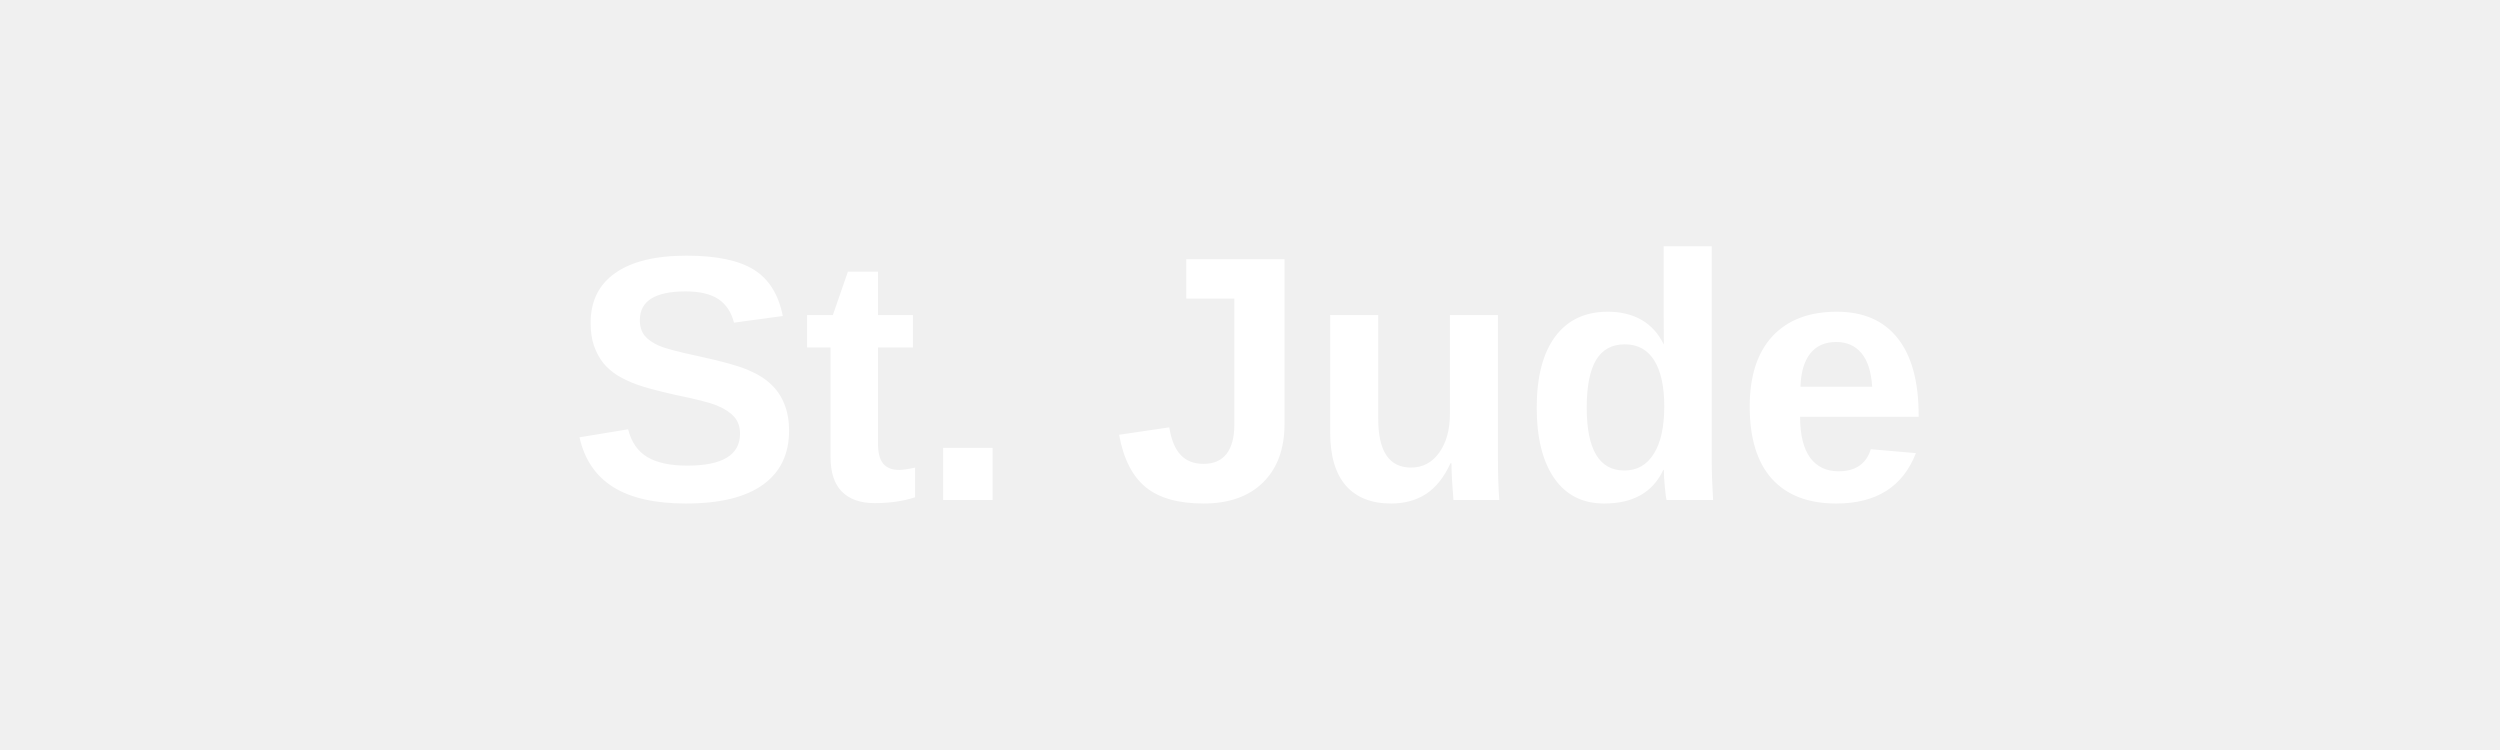
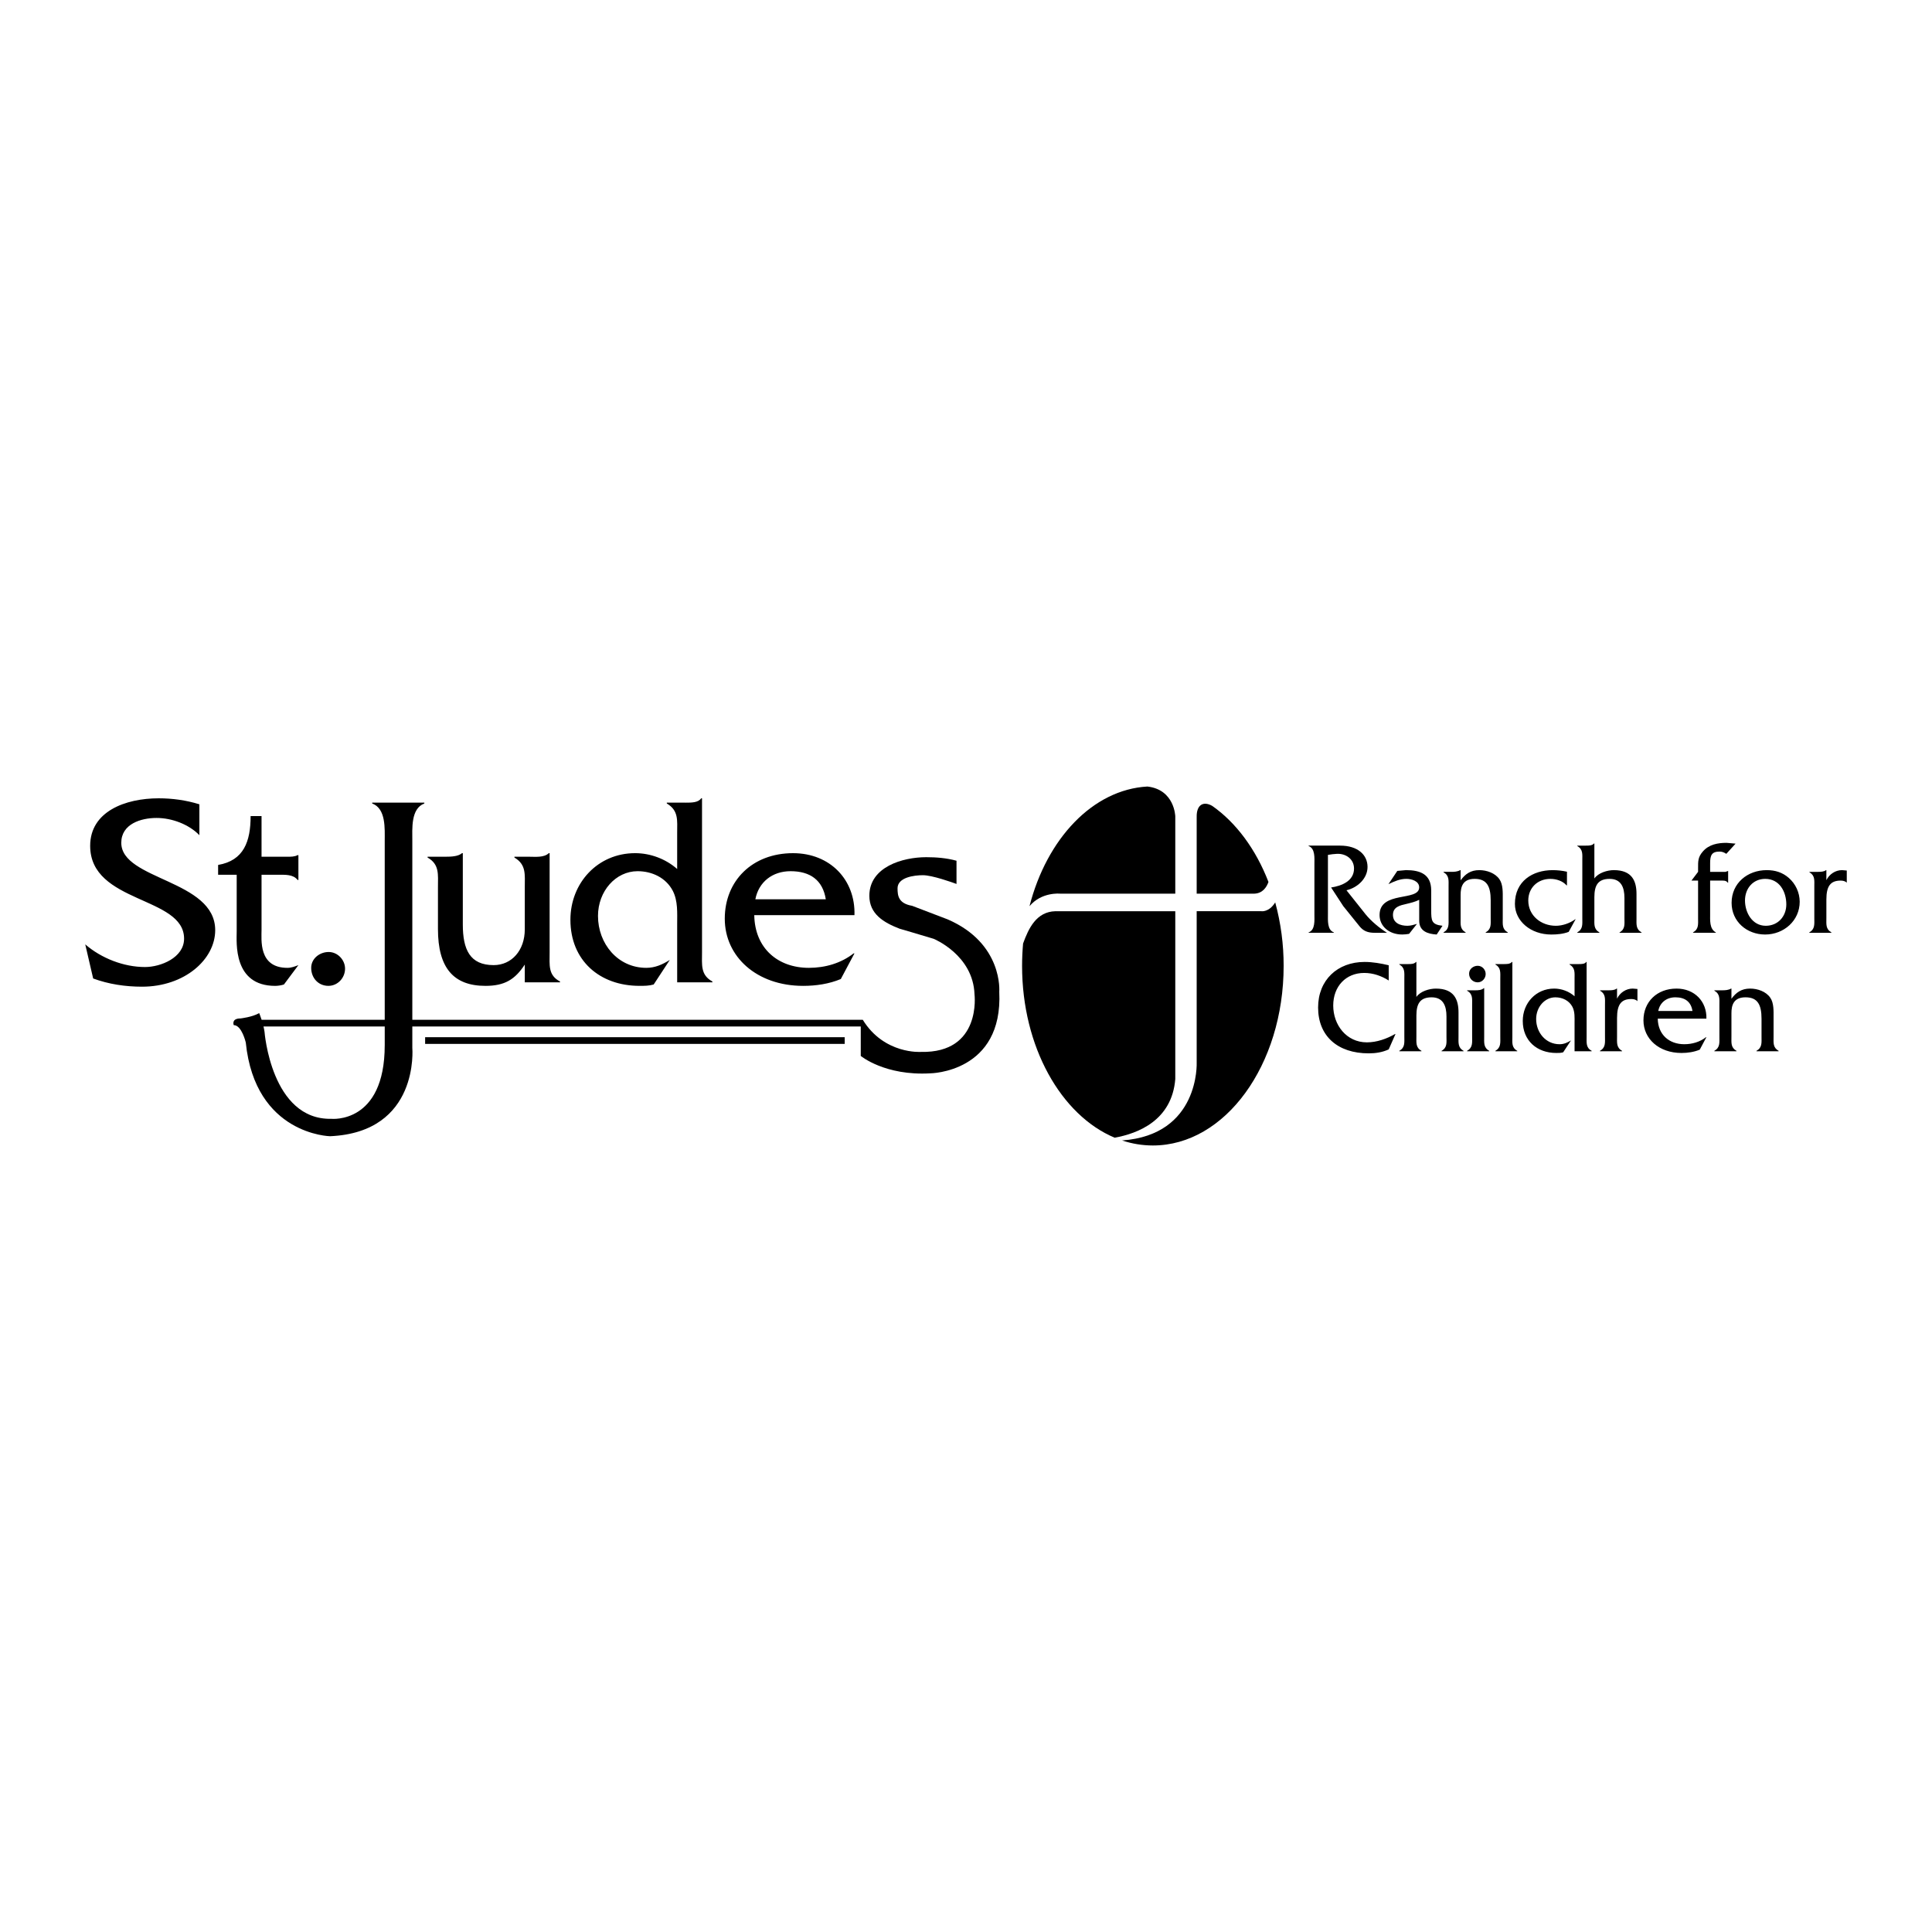
- <svg xmlns="http://www.w3.org/2000/svg" viewBox="0 0 200 60">
-   <text x="100" y="40" font-family="Arial,sans-serif" font-size="28" font-weight="700" fill="white" text-anchor="middle">St. Jude</text>
+ <svg xmlns="http://www.w3.org/2000/svg" width="2500" height="2500" viewBox="0 0 192.756 192.756">
+   <g fill-rule="evenodd" clip-rule="evenodd">
+     <path fill="#fff" d="M0 0h192.756v192.756H0V0z" />
+     <path d="M133.703 84.368c1.771 0 2.736.925 2.736 2.128 0 1.163-1.018 2.075-2.102 2.326l1.904 2.393c.555.688 1.387 1.375 2.141 1.851h-1.217c-.699 0-1.137-.172-1.533-.661l-1.611-1.996-1.217-1.864c1.059-.159 2.287-.648 2.287-1.891 0-.951-.82-1.507-1.705-1.467a6.979 6.979 0 0 0-.898.105v5.922c0 .608-.08 1.573.594 1.811v.04h-2.523v-.04c.674-.238.58-1.216.58-1.811v-4.983c0-.608.094-1.573-.58-1.824v-.04h3.144v.001z" />
+     <path d="M143.338 93.237c-.873-.053-1.744-.317-1.744-1.375v-2.088c-.385.198-.834.304-1.27.409-.635.146-1.348.291-1.348 1.098 0 .819.74 1.084 1.439 1.084.318 0 .635-.093.953-.186l-.781.991c-.225.04-.463.066-.688.066-1.334 0-2.26-.846-2.26-1.943 0-2.459 3.953-1.322 3.953-2.763 0-.635-.781-.846-1.27-.846-.674 0-1.203.251-1.797.529l.885-1.322.859-.079c1.428 0 2.512.409 2.523 2.009v1.983c0 1.044.027 1.441 1.125 1.56l-.579.873zM144.801 86.985c.291 0 .609-.014.887-.172h.039v1.018c.463-.635 1.004-1.018 1.863-1.018.74 0 1.586.291 2.01.912.369.528.33 1.348.33 1.969v1.917c0 .608-.08 1.084.502 1.415v.04h-2.207v-.04c.582-.331.502-.82.502-1.415v-1.784c0-1.415-.396-2.142-1.6-2.142-1.201 0-1.4.807-1.4 1.586v2.339c0 .608-.08 1.084.502 1.415v.04h-2.207v-.04c.582-.331.502-.82.502-1.428v-3.146c0-.608.08-1.097-.502-1.427v-.04h.779v.001zM156.336 88.333h-.039c-.383-.436-1.018-.647-1.613-.647-1.281 0-2.207.899-2.207 2.155 0 1.52 1.283 2.525 2.75 2.525.674 0 1.414-.265 1.93-.648h.039l-.688 1.256c-.555.211-1.162.264-1.744.264-2.035 0-3.621-1.335-3.621-3.054 0-2.273 1.771-3.37 3.766-3.37.477 0 .967.053 1.428.158v1.361h-.001zM158.225 84.368c.305 0 .621 0 .807-.212h.039v3.49c.396-.568 1.297-.833 1.943-.833 1.824 0 2.26 1.097 2.26 2.379v2.406c0 .608-.078 1.097.504 1.428v.04h-2.195v-.04c.582-.331.488-.82.488-1.428v-2.009c0-1.07-.342-1.903-1.479-1.903-1.164 0-1.521.647-1.521 1.824v2.088c0 .608-.078 1.097.502 1.428v.04h-2.207v-.04c.582-.331.502-.82.502-1.428v-5.763c0-.608.08-1.097-.502-1.427v-.04h.859zM170.621 91.148c0 .647-.08 1.533.568 1.877v.04h-2.273v-.04c.582-.331.502-.82.502-1.415v-3.754h-.66l.66-.872v-.317c0-.74-.025-1.15.49-1.731.607-.688 1.479-.846 2.352-.846l.898.08-.924 1.018c-.225-.146-.41-.225-.676-.225-.779 0-.938.37-.938 1.15v.873h1.533l.225-.08h.039v1.164h-.039c-.105-.172-.277-.212-.488-.212h-1.27v3.29h.001zM172.762 90.078c0-1.982 1.6-3.265 3.504-3.265.846 0 1.572.225 2.207.78a3.192 3.192 0 0 1 1.084 2.366c0 1.904-1.588 3.278-3.451 3.278-1.811 0-3.344-1.282-3.344-3.159z" />
+     <path d="M178.221 90.236c0-1.282-.688-2.551-2.102-2.551-1.229 0-2.021.965-2.021 2.155 0 1.216.727 2.525 2.074 2.525 1.217 0 2.049-.939 2.049-2.129z" fill="#fff" />
+     <path d="M181.371 86.985c.303 0 .621-.014.807-.172h.039v1.004c.291-.595.898-1.004 1.559-1.004l.477.04v1.216c-.145-.159-.383-.212-.607-.212-1.006 0-1.428.529-1.428 1.891v1.85c0 .608-.08 1.097.502 1.428v.04h-2.207v-.04c.582-.331.502-.82.502-1.428v-3.159c0-.608.08-1.083-.488-1.414v-.04h.844zM138.553 97.824c-.727-.463-1.572-.754-2.443-.754-1.826 0-3.094 1.334-3.094 3.252 0 1.943 1.322 3.674 3.357 3.674.99 0 1.982-.355 2.814-.832h.041l-.676 1.533c-.621.291-1.307.396-1.994.396-3.121 0-5.051-1.744-5.051-4.574 0-2.736 1.93-4.546 4.641-4.546.807 0 1.625.146 2.404.331v1.52h.001zM140.467 96.186c.305 0 .621 0 .807-.212h.039v3.49c.396-.568 1.295-.832 1.943-.832 1.824 0 2.26 1.096 2.26 2.379v2.404c0 .609-.078 1.098.504 1.428v.041h-2.195v-.041c.582-.33.49-.818.49-1.428v-2.008c0-1.07-.344-1.904-1.48-1.904-1.164 0-1.521.648-1.521 1.824v2.088c0 .609-.078 1.098.504 1.428v.041h-2.209v-.041c.582-.33.502-.818.502-1.428v-5.762c0-.609.08-1.098-.502-1.428v-.039h.858zM147.18 98.803c.303 0 .635-.014.859-.213h.039v4.824c0 .609-.08 1.098.502 1.428v.041h-2.207v-.041c.582-.33.502-.818.502-1.428v-3.158c0-.607.08-1.084-.502-1.414v-.039h.807zM147.43 98.008a.85.85 0 0 1-.857-.871c0-.463.422-.78.857-.78.451 0 .795.384.795.819s-.344.832-.795.832zM150.002 96.186c.305 0 .648.012.846-.212h.041v7.441c0 .609-.094 1.098.488 1.428v.041h-2.182v-.041c.568-.33.49-.818.49-1.428v-5.762c0-.609.078-1.098-.49-1.428v-.039h.807zM157.49 96.186c.305 0 .623 0 .768-.212h.039v7.455c0 .607-.078 1.098.504 1.414v.041h-1.707v-2.83c0-.527.041-1.109-.211-1.598-.33-.635-1.004-.953-1.705-.953-1.057 0-1.916.965-1.916 2.168 0 1.336.951 2.512 2.34 2.512.422 0 .779-.158 1.137-.383l-.781 1.189c-.225.066-.449.066-.688.066-1.93 0-3.344-1.23-3.344-3.199 0-1.785 1.322-3.225 3.133-3.225.74 0 1.48.277 2.035.766v-1.744c0-.609.08-1.084-.502-1.428v-.039h.898zM160.486 98.803c.305 0 .621-.014.807-.172h.039v1.004c.291-.596.898-1.004 1.561-1.004l.475.039v1.217c-.145-.16-.383-.213-.607-.213-1.004 0-1.428.529-1.428 1.891v1.85c0 .609-.08 1.098.502 1.428v.041h-2.207v-.041c.582-.33.502-.818.502-1.428v-3.158c0-.607.08-1.084-.488-1.414v-.039h.844v-.001zM165.395 101.631c.025 1.611 1.15 2.551 2.643 2.551.795 0 1.561-.225 2.168-.701h.041l-.662 1.244c-.568.236-1.203.33-1.824.33-2.246 0-3.793-1.414-3.793-3.252s1.336-3.172 3.305-3.172c1.797 0 3.027 1.295 2.975 3h-4.853z" />
+     <path d="M168.857 100.863c-.145-.926-.754-1.361-1.705-1.361-.885 0-1.547.529-1.705 1.361h3.41z" fill="#fff" />
+     <path d="M171.822 98.803c.291 0 .607-.014.885-.172h.039v1.018c.463-.635 1.006-1.018 1.865-1.018.74 0 1.586.289 2.008.91.371.529.33 1.35.33 1.971v1.916c0 .607-.078 1.084.504 1.414v.041h-2.209v-.041c.582-.33.504-.818.504-1.414v-1.783c0-1.416-.396-2.143-1.6-2.143s-1.402.807-1.402 1.586v2.34c0 .607-.078 1.084.504 1.414v.041h-2.209v-.041c.582-.33.504-.818.504-1.428v-3.145c0-.609.078-1.098-.504-1.428v-.039h.781v.001zM19.89 83.323c-1.062-1.09-2.751-1.716-4.276-1.716-1.553 0-3.514.6-3.514 2.479 0 3.732 9.371 3.677 9.371 8.717 0 2.915-3.051 5.639-7.3 5.639-1.662 0-3.323-.246-4.876-.818l-.79-3.404c1.607 1.389 3.841 2.261 5.965 2.261 1.553 0 3.896-.927 3.896-2.833 0-4.25-9.37-3.487-9.37-9.261 0-3.433 3.514-4.74 6.837-4.74 1.362 0 2.751.19 4.059.599v3.077h-.002zM26.095 92.721c0 1.036-.327 3.842 2.587 3.842.381 0 .736-.137 1.09-.273l-1.444 1.934a3.058 3.058 0 0 1-.872.137c-4.222 0-3.841-4.358-3.841-5.42v-5.666h-1.853v-.98c2.561-.436 3.242-2.343 3.242-4.876h1.09v4.059h2.561c.354 0 .763 0 1.035-.164h.082v2.479h-.082c-.436-.572-1.253-.518-1.962-.518h-1.634v5.446h.001zM32.764 98.359c-1.008 0-1.716-.789-1.716-1.797 0-.927.844-1.581 1.744-1.581.898 0 1.634.79 1.634 1.662 0 .927-.736 1.716-1.662 1.716zM52.711 85.475c.708 0 1.553.109 2.043-.354h.082v9.916c0 1.252-.163 2.26 1.036 2.887v.082h-3.514v-1.771c-.981 1.498-2.016 2.125-3.923 2.125-3.214 0-4.74-1.825-4.74-5.666v-4.195c0-1.253.164-2.261-1.035-2.941v-.082h1.771c.599 0 1.28-.027 1.662-.354h.082v7.11c0 2.506.708 4.058 3.078 4.058 1.798 0 3.105-1.471 3.105-3.568v-4.195c0-1.28.164-2.261-1.035-2.969v-.082h1.388v-.001zM68.379 80.082c.627 0 1.28 0 1.58-.436h.082v15.363c0 1.253-.163 2.261 1.035 2.915v.082h-3.514v-5.83c0-1.09.082-2.288-.436-3.296-.681-1.308-2.07-1.961-3.514-1.961-2.18 0-3.95 1.988-3.95 4.467 0 2.751 1.961 5.176 4.822 5.176.872 0 1.607-.328 2.342-.791l-1.607 2.451c-.463.137-.926.137-1.417.137-3.977 0-6.892-2.533-6.892-6.592 0-3.677 2.724-6.647 6.456-6.647 1.525 0 3.051.572 4.195 1.58v-3.596c0-1.253.163-2.233-1.035-2.942v-.082h1.853v.002zM75.253 91.304c.055 3.323 2.37 5.258 5.448 5.258 1.634 0 3.214-.464 4.467-1.444h.082l-1.362 2.56c-1.171.49-2.479.682-3.759.682-4.631 0-7.818-2.915-7.818-6.701 0-3.787 2.751-6.538 6.81-6.538 3.705 0 6.238 2.67 6.129 6.184h-9.997v-.001z" />
+     <path d="M82.39 89.724c-.299-1.906-1.553-2.805-3.514-2.805-1.825 0-3.187 1.089-3.514 2.805h7.028z" fill="#fff" />
+     <path d="M86.079 101.744H41.137V83.922c0-1.253-.163-3.242 1.199-3.759v-.082h-5.203v.082c1.389.518 1.251 2.506 1.251 3.759v17.822H26.102c-.128-.396-.245-.668-.245-.668-.667.4-1.869.535-1.869.535-.935 0-.668.666-.668.666.802 0 1.202 1.736 1.202 1.736.935 9.215 8.412 9.348 8.412 9.348 8.946-.4 8.203-8.812 8.203-8.812v-2.137h44.741v2.938s2.404 2.002 6.943 1.736c0 0 7.276-.066 6.876-8.146 0 0 .4-4.806-5.14-7.21l-3.555-1.358c-1.362-.235-1.454-1.002-1.454-1.745 0-1.089 1.634-1.308 2.533-1.308.915 0 2.889.702 3.387.886l-.037-.014v-2.315c-.98-.272-2.016-.354-3.023-.354-2.343 0-5.673.963-5.673 3.85 0 1.817 1.421 2.668 3.017 3.285 0 0 1.866.542 3.402 1.009 0 0 3.938 1.602 4.073 5.541 0 0 .734 5.875-5.342 5.742.002 0-3.67.268-5.806-3.205z" />
+     <path d="M38.384 104.281c0 7.879-5.316 7.344-5.316 7.344-6.009.133-6.676-8.68-6.676-8.68a6.194 6.194 0 0 0-.103-.533h12.096v1.869h-.001z" fill="#fff" />
+     <path d="M95.469 88.205c.164.063.144.053 0 0zM42.415 103.48v.668h41.861v-.668H42.415zM105.758 89.16h11.5v-7.712s-.061-2.668-2.783-2.976c-5.447.308-10.031 5.199-11.762 11.939 1.201-1.44 3.045-1.251 3.045-1.251zM126.555 87.991c-1.254-3.251-3.217-5.908-5.605-7.583-.867-.502-1.58-.145-1.557 1.108v7.645h5.742c.826-.029 1.226-.621 1.42-1.17zM117.258 107.662v-16.75h-11.951c-1.914.044-2.689 1.722-3.234 3.223-.064.732-.1 1.479-.1 2.235 0 8.074 3.889 14.898 9.236 17.139 2.338-.419 5.715-1.734 6.049-5.847z" />
+     <path d="M127.229 90.032c-.631 1.017-1.393.879-1.393.879h-6.443v15.106s.322 7.213-7.445 7.766a9.751 9.751 0 0 0 3.072.502c7.207 0 13.049-8.021 13.049-17.916a23.972 23.972 0 0 0-.84-6.337z" />
+   </g>
</svg>
